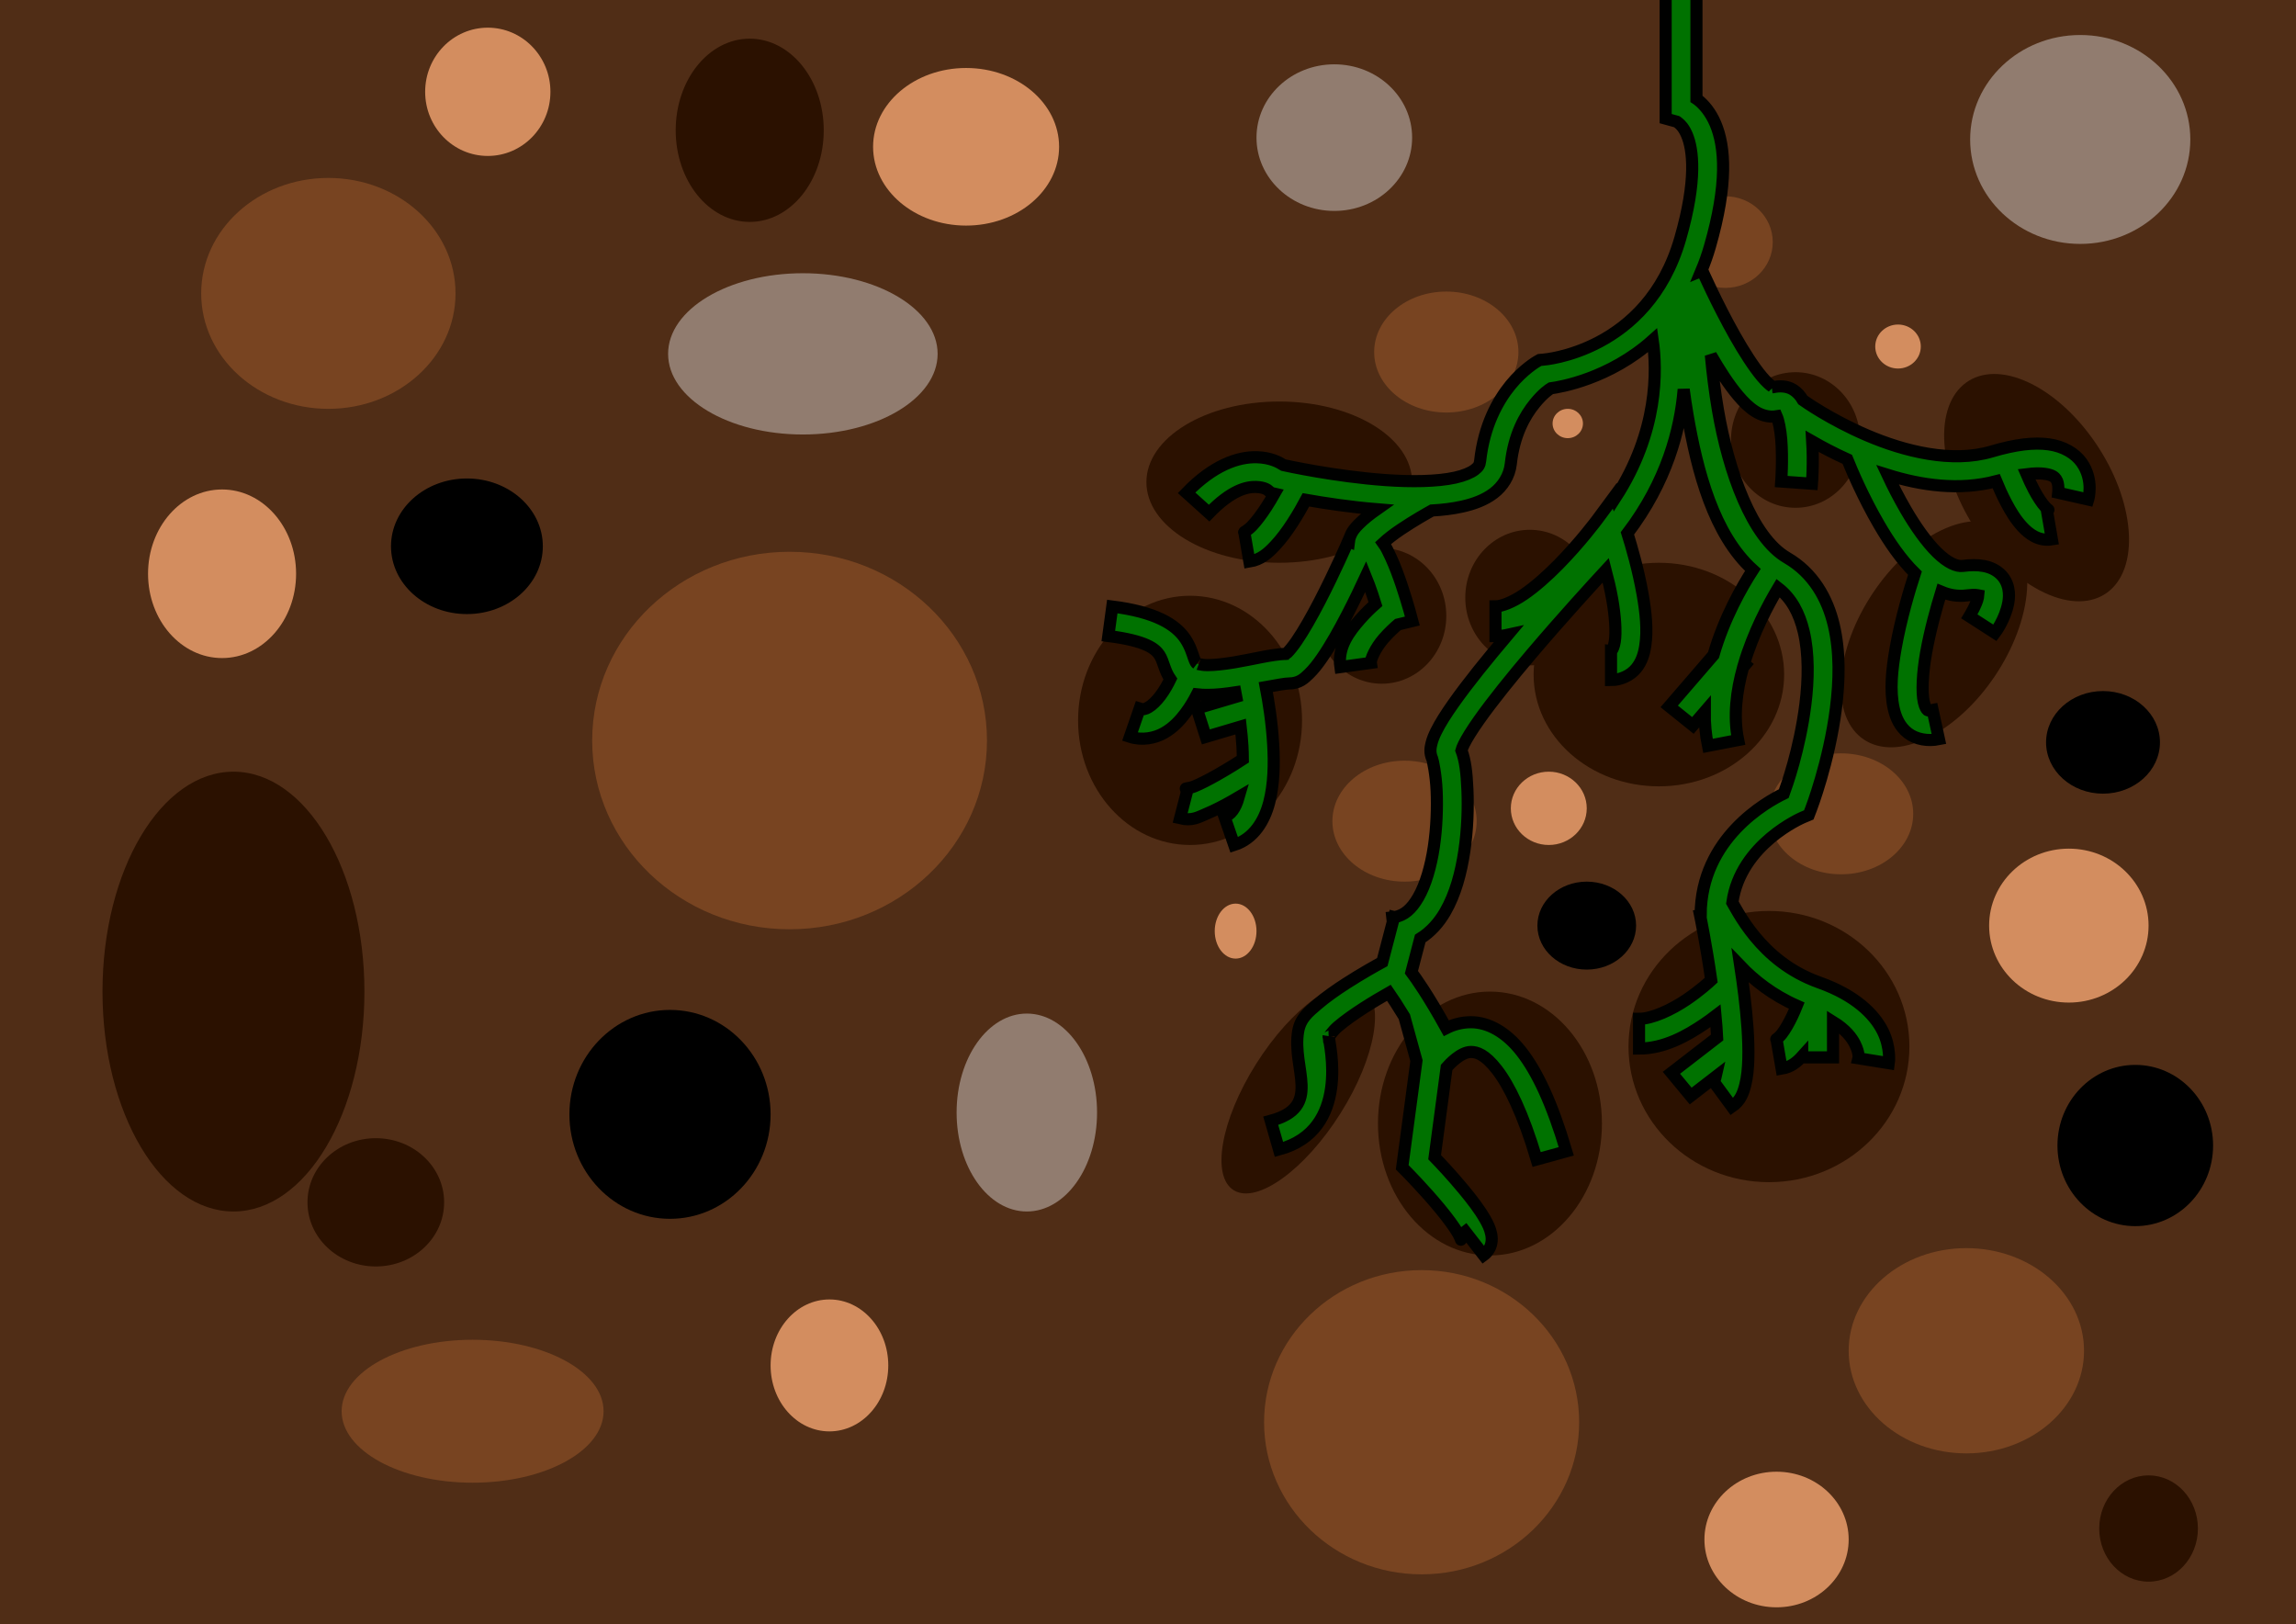
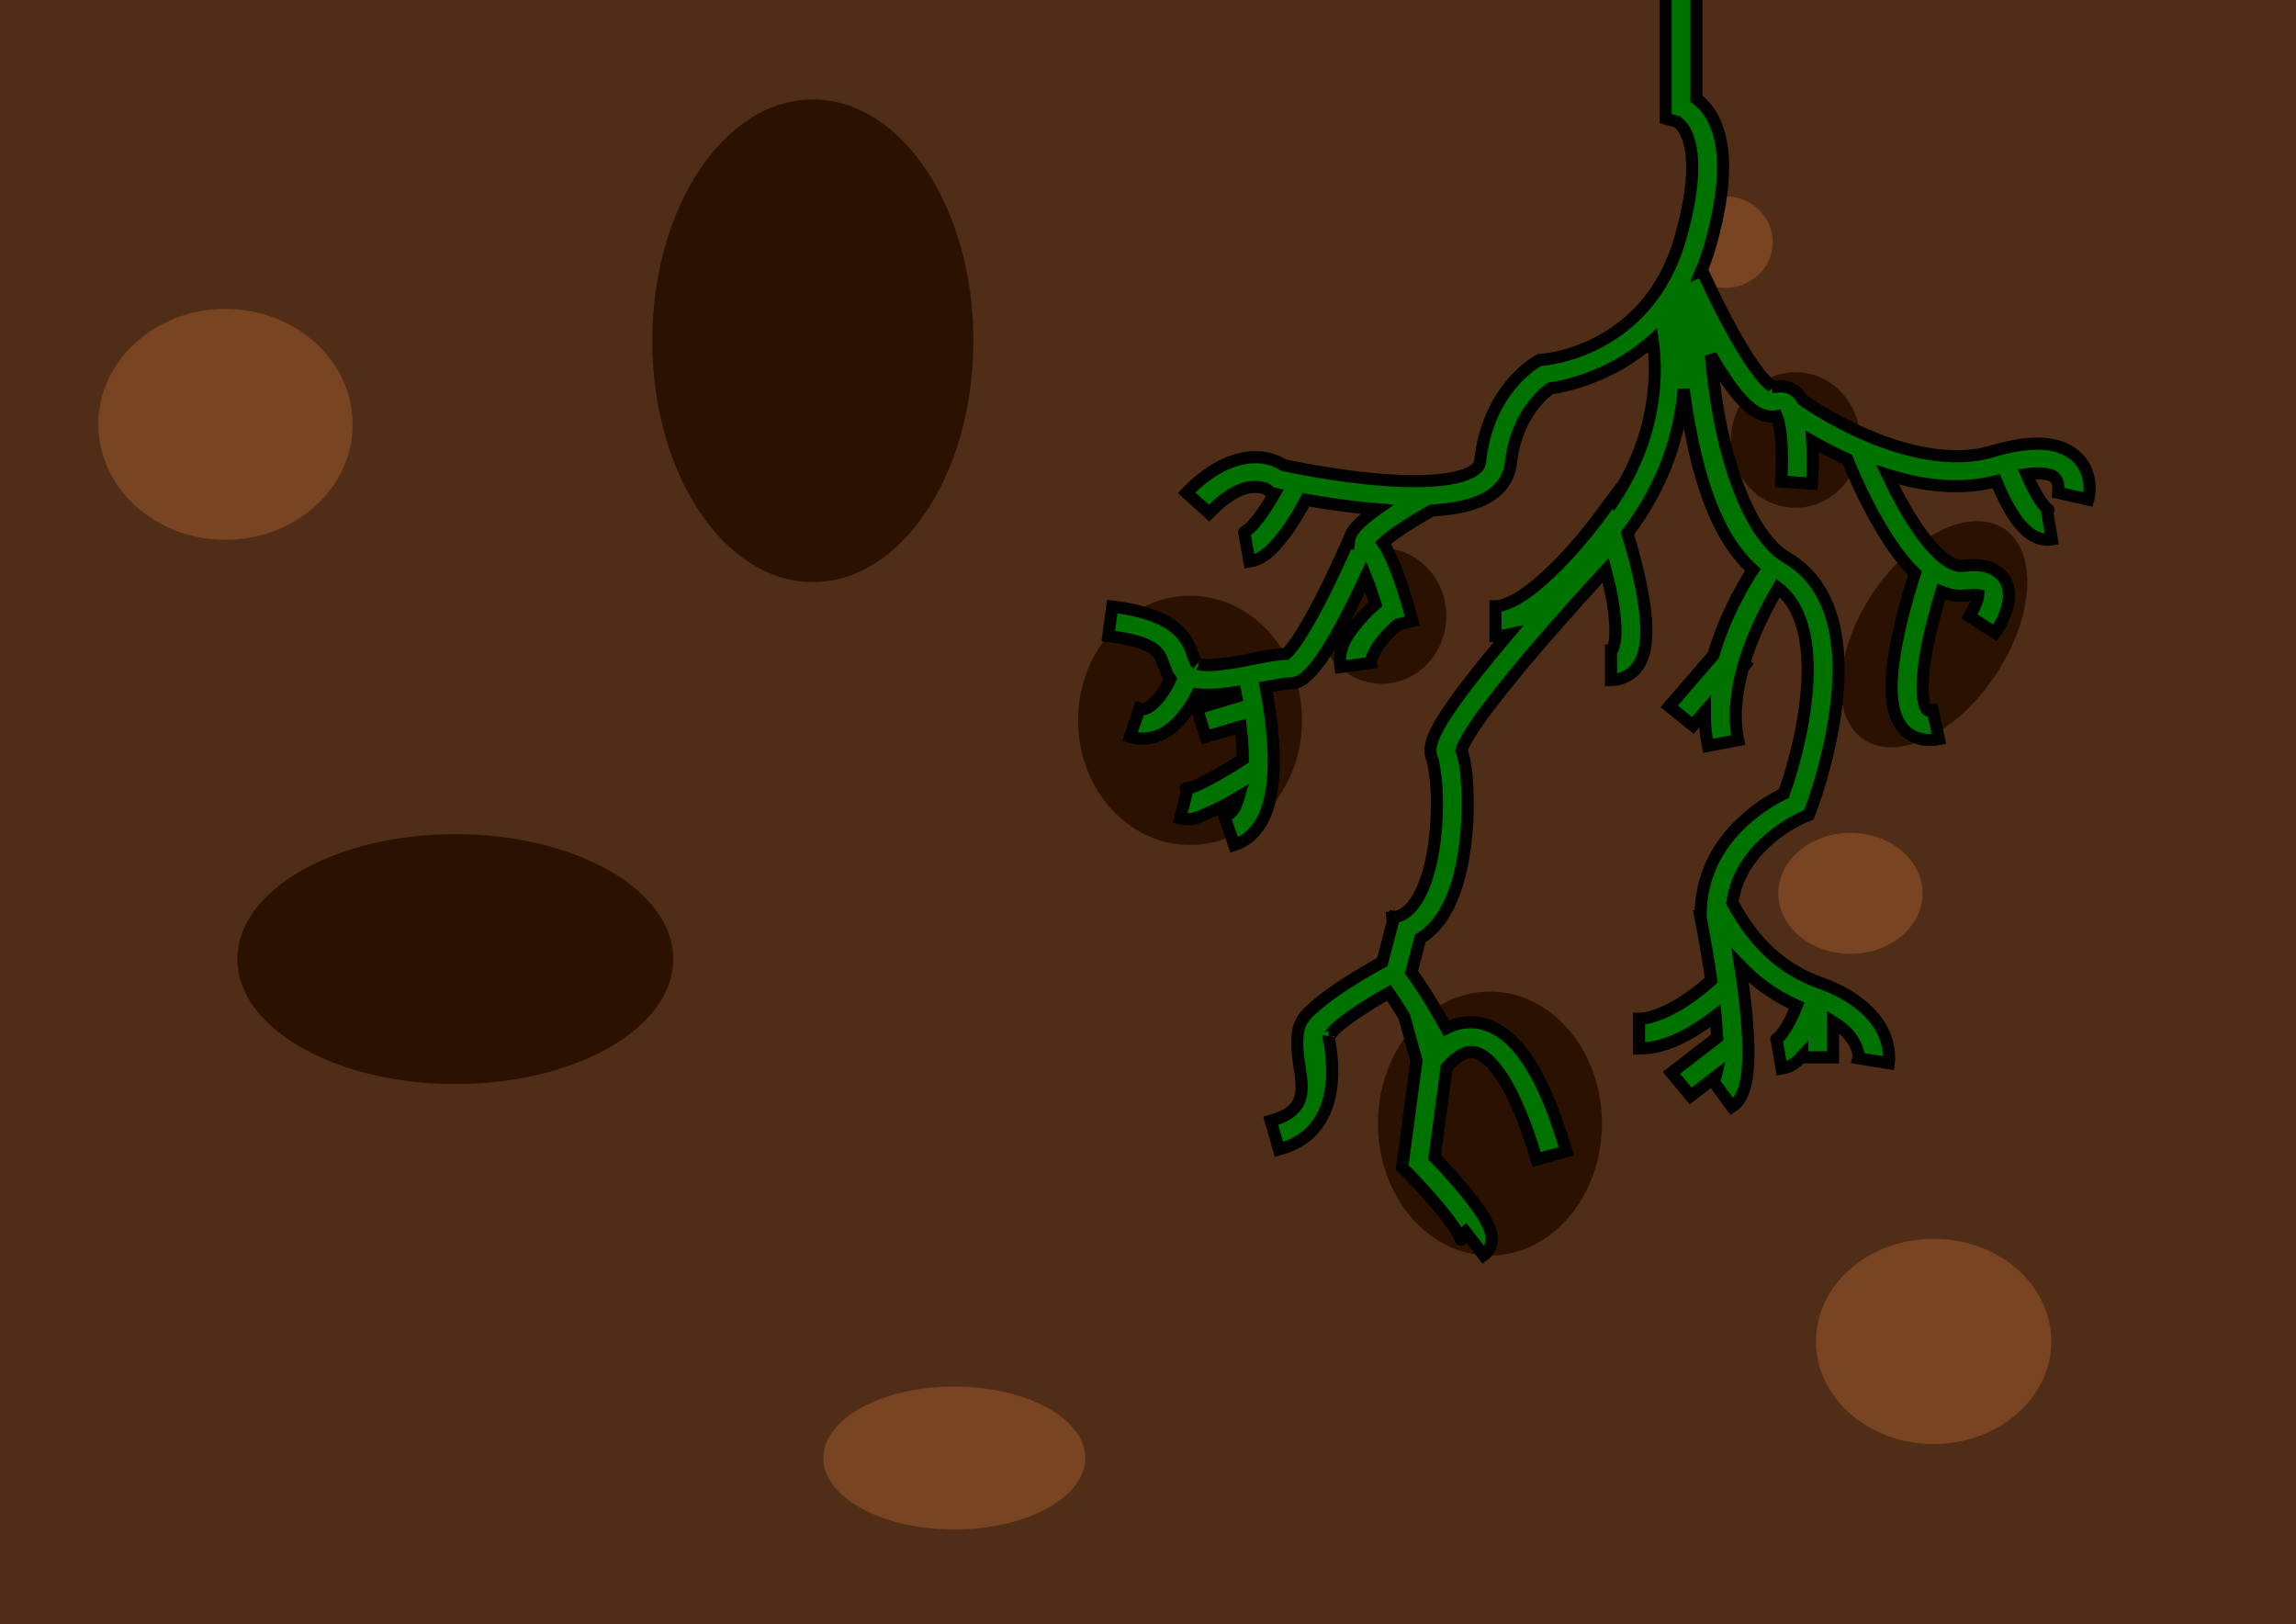
<svg xmlns="http://www.w3.org/2000/svg" width="297mm" height="210mm" viewBox="0 0 1052.362 744.094" id="svg5952" version="1.1">
  <defs id="defs5954">
    <marker style="overflow:visible" id="marker10180" refX="0" refY="0" orient="auto">
      <path transform="matrix(0.8,0,0,0.8,10,0)" style="fill:#007200;fill-opacity:1;fill-rule:evenodd;stroke:#007200;stroke-width:1pt;stroke-opacity:1" d="M 0,0 5,-5 -12.5,0 5,5 0,0 Z" id="path10182" />
    </marker>
    <marker style="overflow:visible" id="marker10002" refX="0" refY="0" orient="auto">
      <path transform="matrix(0.8,0,0,0.8,10,0)" style="fill:#007200;fill-opacity:1;fill-rule:evenodd;stroke:#007200;stroke-width:1pt;stroke-opacity:1" d="M 0,0 5,-5 -12.5,0 5,5 0,0 Z" id="path10004" />
    </marker>
    <marker style="overflow:visible" id="marker9830" refX="0" refY="0" orient="auto">
      <path transform="matrix(0.8,0,0,0.8,10,0)" style="fill:#007200;fill-opacity:1;fill-rule:evenodd;stroke:#007200;stroke-width:1pt;stroke-opacity:1" d="M 0,0 5,-5 -12.5,0 5,5 0,0 Z" id="path9832" />
    </marker>
    <marker style="overflow:visible" id="marker9664" refX="0" refY="0" orient="auto">
      <path transform="matrix(0.8,0,0,0.8,10,0)" style="fill:#007200;fill-opacity:1;fill-rule:evenodd;stroke:#007200;stroke-width:1pt;stroke-opacity:1" d="M 0,0 5,-5 -12.5,0 5,5 0,0 Z" id="path9666" />
    </marker>
    <marker style="overflow:visible" id="marker9504" refX="0" refY="0" orient="auto">
      <path transform="matrix(0.8,0,0,0.8,10,0)" style="fill:#007200;fill-opacity:1;fill-rule:evenodd;stroke:#007200;stroke-width:1pt;stroke-opacity:1" d="M 0,0 5,-5 -12.5,0 5,5 0,0 Z" id="path9506" />
    </marker>
    <marker style="overflow:visible" id="marker9350" refX="0" refY="0" orient="auto">
      <path transform="matrix(0.8,0,0,0.8,10,0)" style="fill:#007200;fill-opacity:1;fill-rule:evenodd;stroke:#007200;stroke-width:1pt;stroke-opacity:1" d="M 0,0 5,-5 -12.5,0 5,5 0,0 Z" id="path9352" />
    </marker>
    <marker style="overflow:visible" id="marker9202" refX="0" refY="0" orient="auto">
      <path transform="matrix(0.8,0,0,0.8,10,0)" style="fill:#007200;fill-opacity:1;fill-rule:evenodd;stroke:#007200;stroke-width:1pt;stroke-opacity:1" d="M 0,0 5,-5 -12.5,0 5,5 0,0 Z" id="path9204" />
    </marker>
    <marker style="overflow:visible" id="marker9060" refX="0" refY="0" orient="auto">
      <path transform="matrix(0.8,0,0,0.8,10,0)" style="fill:#007200;fill-opacity:1;fill-rule:evenodd;stroke:#007200;stroke-width:1pt;stroke-opacity:1" d="M 0,0 5,-5 -12.5,0 5,5 0,0 Z" id="path9062" />
    </marker>
    <marker style="overflow:visible" id="marker8924" refX="0" refY="0" orient="auto">
      <path transform="matrix(0.8,0,0,0.8,10,0)" style="fill:#007200;fill-opacity:1;fill-rule:evenodd;stroke:#007200;stroke-width:1pt;stroke-opacity:1" d="M 0,0 5,-5 -12.5,0 5,5 0,0 Z" id="path8926" />
    </marker>
    <marker style="overflow:visible" id="marker8794" refX="0" refY="0" orient="auto">
      <path transform="matrix(0.8,0,0,0.8,10,0)" style="fill:#007200;fill-opacity:1;fill-rule:evenodd;stroke:#007200;stroke-width:1pt;stroke-opacity:1" d="M 0,0 5,-5 -12.5,0 5,5 0,0 Z" id="path8796" />
    </marker>
    <marker style="overflow:visible" id="marker8670" refX="0" refY="0" orient="auto">
      <path transform="matrix(0.8,0,0,0.8,10,0)" style="fill:#007200;fill-opacity:1;fill-rule:evenodd;stroke:#007200;stroke-width:1pt;stroke-opacity:1" d="M 0,0 5,-5 -12.5,0 5,5 0,0 Z" id="path8672" />
    </marker>
    <marker style="overflow:visible" id="marker8552" refX="0" refY="0" orient="auto">
      <path transform="matrix(0.8,0,0,0.8,10,0)" style="fill:#007200;fill-opacity:1;fill-rule:evenodd;stroke:#007200;stroke-width:1pt;stroke-opacity:1" d="M 0,0 5,-5 -12.5,0 5,5 0,0 Z" id="path8554" />
    </marker>
    <marker style="overflow:visible" id="marker8440" refX="0" refY="0" orient="auto">
      <path transform="matrix(0.8,0,0,0.8,10,0)" style="fill:#007200;fill-opacity:1;fill-rule:evenodd;stroke:#007200;stroke-width:1pt;stroke-opacity:1" d="M 0,0 5,-5 -12.5,0 5,5 0,0 Z" id="path8442" />
    </marker>
    <marker style="overflow:visible" id="marker8334" refX="0" refY="0" orient="auto">
      <path transform="matrix(0.8,0,0,0.8,10,0)" style="fill:#007200;fill-opacity:1;fill-rule:evenodd;stroke:#007200;stroke-width:1pt;stroke-opacity:1" d="M 0,0 5,-5 -12.5,0 5,5 0,0 Z" id="path8336" />
    </marker>
    <marker style="overflow:visible" id="marker8234" refX="0" refY="0" orient="auto">
      <path transform="matrix(0.8,0,0,0.8,10,0)" style="fill:#007200;fill-opacity:1;fill-rule:evenodd;stroke:#007200;stroke-width:1pt;stroke-opacity:1" d="M 0,0 5,-5 -12.5,0 5,5 0,0 Z" id="path8236" />
    </marker>
    <marker style="overflow:visible" id="marker8140" refX="0" refY="0" orient="auto">
      <path transform="matrix(0.8,0,0,0.8,10,0)" style="fill:#007200;fill-opacity:1;fill-rule:evenodd;stroke:#007200;stroke-width:1pt;stroke-opacity:1" d="M 0,0 5,-5 -12.5,0 5,5 0,0 Z" id="path8142" />
    </marker>
    <marker style="overflow:visible" id="marker8052" refX="0" refY="0" orient="auto">
      <path transform="matrix(0.8,0,0,0.8,10,0)" style="fill:#007200;fill-opacity:1;fill-rule:evenodd;stroke:#007200;stroke-width:1pt;stroke-opacity:1" d="M 0,0 5,-5 -12.5,0 5,5 0,0 Z" id="path8054" />
    </marker>
    <marker style="overflow:visible" id="marker7970" refX="0" refY="0" orient="auto">
      <path transform="matrix(0.8,0,0,0.8,10,0)" style="fill:#007200;fill-opacity:1;fill-rule:evenodd;stroke:#007200;stroke-width:1pt;stroke-opacity:1" d="M 0,0 5,-5 -12.5,0 5,5 0,0 Z" id="path7972" />
    </marker>
    <marker style="overflow:visible" id="marker7894" refX="0" refY="0" orient="auto">
      <path transform="matrix(0.8,0,0,0.8,10,0)" style="fill:#007200;fill-opacity:1;fill-rule:evenodd;stroke:#007200;stroke-width:1pt;stroke-opacity:1" d="M 0,0 5,-5 -12.5,0 5,5 0,0 Z" id="path7896" />
    </marker>
    <marker style="overflow:visible" id="marker7824" refX="0" refY="0" orient="auto">
      <path transform="matrix(0.8,0,0,0.8,10,0)" style="fill:#007200;fill-opacity:1;fill-rule:evenodd;stroke:#007200;stroke-width:1pt;stroke-opacity:1" d="M 0,0 5,-5 -12.5,0 5,5 0,0 Z" id="path7826" />
    </marker>
    <marker style="overflow:visible" id="marker7760" refX="0" refY="0" orient="auto">
      <path transform="matrix(0.8,0,0,0.8,10,0)" style="fill:#007200;fill-opacity:1;fill-rule:evenodd;stroke:#007200;stroke-width:1pt;stroke-opacity:1" d="M 0,0 5,-5 -12.5,0 5,5 0,0 Z" id="path7762" />
    </marker>
    <marker style="overflow:visible" id="marker7702" refX="0" refY="0" orient="auto">
      <path transform="matrix(0.8,0,0,0.8,10,0)" style="fill:#007200;fill-opacity:1;fill-rule:evenodd;stroke:#007200;stroke-width:1pt;stroke-opacity:1" d="M 0,0 5,-5 -12.5,0 5,5 0,0 Z" id="path7704" />
    </marker>
    <marker style="overflow:visible" id="marker7650" refX="0" refY="0" orient="auto">
      <path transform="matrix(0.8,0,0,0.8,10,0)" style="fill:#007200;fill-opacity:1;fill-rule:evenodd;stroke:#007200;stroke-width:1pt;stroke-opacity:1" d="M 0,0 5,-5 -12.5,0 5,5 0,0 Z" id="path7652" />
    </marker>
    <marker style="overflow:visible" id="marker7604" refX="0" refY="0" orient="auto">
      <path transform="matrix(0.8,0,0,0.8,10,0)" style="fill:#007200;fill-opacity:1;fill-rule:evenodd;stroke:#007200;stroke-width:1pt;stroke-opacity:1" d="M 0,0 5,-5 -12.5,0 5,5 0,0 Z" id="path7606" />
    </marker>
    <marker style="overflow:visible" id="marker7564" refX="0" refY="0" orient="auto">
      <path transform="matrix(0.8,0,0,0.8,10,0)" style="fill:#007200;fill-opacity:1;fill-rule:evenodd;stroke:#007200;stroke-width:1pt;stroke-opacity:1" d="M 0,0 5,-5 -12.5,0 5,5 0,0 Z" id="path7566" />
    </marker>
    <marker style="overflow:visible" id="marker7530" refX="0" refY="0" orient="auto">
      <path transform="matrix(0.8,0,0,0.8,10,0)" style="fill:#007200;fill-opacity:1;fill-rule:evenodd;stroke:#007200;stroke-width:1pt;stroke-opacity:1" d="M 0,0 5,-5 -12.5,0 5,5 0,0 Z" id="path7532" />
    </marker>
    <marker style="overflow:visible" id="marker7502" refX="0" refY="0" orient="auto">
      <path transform="matrix(0.8,0,0,0.8,10,0)" style="fill:#007200;fill-opacity:1;fill-rule:evenodd;stroke:#007200;stroke-width:1pt;stroke-opacity:1" d="M 0,0 5,-5 -12.5,0 5,5 0,0 Z" id="path7504" />
    </marker>
    <marker style="overflow:visible" id="marker7480" refX="0" refY="0" orient="auto">
      <path transform="matrix(0.8,0,0,0.8,10,0)" style="fill:#007200;fill-opacity:1;fill-rule:evenodd;stroke:#007200;stroke-width:1pt;stroke-opacity:1" d="M 0,0 5,-5 -12.5,0 5,5 0,0 Z" id="path7482" />
    </marker>
  </defs>
  <g id="layer2" style="display:inline" transform="translate(0,-308.2677)">
    <rect style="fill:#502d16;fill-opacity:1;stroke:none;stroke-opacity:1" id="rect5979" width="1057.242" height="763.495" x="0" y="300.296" />
  </g>
-   <g id="layer5" transform="translate(0,-308.2677)">
+   <g id="layer5" transform="translate(0,-308.2677)" style="display:inline">
    <ellipse style="fill:#a12200;fill-opacity:0;fill-rule:nonzero;stroke:none;stroke-width:4;stroke-miterlimit:4;stroke-dasharray:none;stroke-opacity:1" id="path10600" cx="193.129" cy="597.241" rx="60.897" ry="46.189" />
    <path style="opacity:1;fill:#781631;fill-opacity:0;fill-rule:nonzero;stroke:#000100;stroke-width:4.207;stroke-miterlimit:4;stroke-dasharray:none;stroke-opacity:1" d="" id="path4734" />
    <path style="opacity:1;fill:#781631;fill-opacity:0;fill-rule:nonzero;stroke:#000100;stroke-width:4.207;stroke-miterlimit:4;stroke-dasharray:none;stroke-opacity:1" d="" id="path4736" />
    <path style="opacity:1;fill:#781631;fill-opacity:0;fill-rule:nonzero;stroke:#000100;stroke-width:4.207;stroke-miterlimit:4;stroke-dasharray:none;stroke-opacity:1" d="" id="path4738" />
    <path style="opacity:1;fill:#784421;fill-opacity:0;fill-rule:nonzero;stroke:#000100;stroke-width:4.207;stroke-miterlimit:4;stroke-dasharray:none;stroke-opacity:1" d="" id="path4790" />
    <path style="opacity:1;fill:#784421;fill-opacity:0;fill-rule:nonzero;stroke:#000100;stroke-width:4.207;stroke-miterlimit:4;stroke-dasharray:none;stroke-opacity:1" d="" id="path4792" />
-     <g id="g4850" style="fill:#784421;fill-opacity:1;stroke:none" transform="matrix(1.412346,0,0,1.363384,-1016.103,-672.0941)">
+     <g id="g4850" style="fill:#784421;fill-opacity:1;stroke:none" transform="matrix(1.412346,0,0,1.363384,-1063.261,-612.0747)">
      <ellipse ry="38.806" rx="41.269" cy="817.681" cx="826.005" id="path4848" style="opacity:1;fill:#784421;fill-opacity:1;fill-rule:nonzero;stroke:none;stroke-width:3.415;stroke-miterlimit:4;stroke-dasharray:none;stroke-opacity:1" />
    </g>
-     <ellipse style="opacity:1;fill:#784421;fill-opacity:1;fill-rule:nonzero;stroke:none;stroke-width:3.415;stroke-miterlimit:4;stroke-dasharray:none;stroke-opacity:1" id="path4853" cx="361.9" cy="647.628" rx="90.475" ry="86.499" />
-     <ellipse style="opacity:1;fill:#784421;fill-opacity:1;fill-rule:nonzero;stroke:none;stroke-width:3.415;stroke-miterlimit:4;stroke-dasharray:none;stroke-opacity:1" id="path4855" cx="901.27" cy="927.279" rx="53.937" ry="47.028" />
-     <ellipse style="opacity:1;fill:#2b1100;fill-opacity:1;fill-rule:nonzero;stroke:none;stroke-width:3.415;stroke-miterlimit:4;stroke-dasharray:none;stroke-opacity:1" id="path4857" cx="586.347" cy="529.217" rx="60.897" ry="36.951" />
+     <ellipse style="opacity:1;fill:#784421;fill-opacity:1;fill-rule:nonzero;stroke:none;stroke-width:3.415;stroke-miterlimit:4;stroke-dasharray:none;stroke-opacity:1" id="path4855" cx="886.265" cy="922.992" rx="53.937" ry="47.028" />
    <ellipse style="opacity:1;fill:#2b1100;fill-opacity:1;fill-rule:nonzero;stroke:none;stroke-width:3.415;stroke-miterlimit:4;stroke-dasharray:none;stroke-opacity:1" id="path4859" cx="545.46" cy="638.391" rx="51.327" ry="57.106" />
    <ellipse style="opacity:1;fill:#2b1100;fill-opacity:1;fill-rule:nonzero;stroke:none;stroke-width:3.415;stroke-miterlimit:4;stroke-dasharray:none;stroke-opacity:1" id="path4861" cx="682.912" cy="823.145" rx="51.327" ry="60.465" />
-     <ellipse style="opacity:1;fill:#2b1100;fill-opacity:1;fill-rule:nonzero;stroke:none;stroke-width:3.415;stroke-miterlimit:4;stroke-dasharray:none;stroke-opacity:1" id="path4863" cx="934.33" cy="394.676" rx="22.409" ry="55.123" transform="matrix(0.8621758,0.5066092,-0.5333739,0.8458796,0,0)" />
-     <ellipse style="opacity:1;fill:#2b1100;fill-opacity:1;fill-rule:nonzero;stroke:none;stroke-width:3.415;stroke-miterlimit:4;stroke-dasharray:none;stroke-opacity:1" id="path4865" cx="1023.41" cy="96.843" rx="46.646" ry="48.285" transform="matrix(0.9050968,0.4252056,0.07406226,0.9972536,0,0)" />
-     <ellipse style="opacity:1;fill:#2b1100;fill-opacity:1;fill-rule:nonzero;stroke:none;stroke-width:3.415;stroke-miterlimit:4;stroke-dasharray:none;stroke-opacity:1" id="path4867" cx="760.338" cy="617.396" rx="57.417" ry="51.227" />
    <ellipse style="opacity:1;fill:#2b1100;fill-opacity:1;fill-rule:nonzero;stroke:none;stroke-width:3.415;stroke-miterlimit:4;stroke-dasharray:none;stroke-opacity:1" id="path4869" cx="633.325" cy="590.522" rx="29.578" ry="31.072" />
-     <ellipse style="opacity:1;fill:#2b1100;fill-opacity:1;fill-rule:nonzero;stroke:none;stroke-width:3.415;stroke-miterlimit:4;stroke-dasharray:none;stroke-opacity:1" id="path4871" cx="810.795" cy="787.874" rx="64.376" ry="62.145" />
    <ellipse transform="matrix(0.02359561,0.9997216,-0.8619365,0.5070163,0,0)" ry="49.546" rx="45.326" cy="-998.217" cx="1105.34" id="ellipse4875" style="opacity:1;fill:#2b1100;fill-opacity:1;fill-rule:nonzero;stroke:none;stroke-width:3.415;stroke-miterlimit:4;stroke-dasharray:none;stroke-opacity:1" />
    <ellipse ry="31.072" rx="29.578" cy="509.902" cx="822.974" id="ellipse4877" style="opacity:1;fill:#2b1100;fill-opacity:1;fill-rule:nonzero;stroke:none;stroke-width:3.415;stroke-miterlimit:4;stroke-dasharray:none;stroke-opacity:1" />
-     <ellipse style="opacity:1;fill:#2b1100;fill-opacity:1;fill-rule:nonzero;stroke:none;stroke-width:3.415;stroke-miterlimit:4;stroke-dasharray:none;stroke-opacity:1" id="ellipse4879" cx="701.181" cy="582.124" rx="29.578" ry="31.072" />
-     <ellipse style="opacity:1;fill:#2b1100;fill-opacity:1;fill-rule:nonzero;stroke:none;stroke-width:3.415;stroke-miterlimit:4;stroke-dasharray:none;stroke-opacity:1" id="path4881" cx="172.25" cy="859.256" rx="31.318" ry="29.393" />
-     <ellipse style="opacity:1;fill:#2b1100;fill-opacity:1;fill-rule:nonzero;stroke:none;stroke-width:3.415;stroke-miterlimit:4;stroke-dasharray:none;stroke-opacity:1" id="path4883" cx="107.004" cy="762.68" rx="60.027" ry="100.775" />
-     <ellipse style="opacity:1;fill:#2b1100;fill-opacity:1;fill-rule:nonzero;stroke:none;stroke-width:3.415;stroke-miterlimit:4;stroke-dasharray:none;stroke-opacity:1" id="path4885" cx="984.785" cy="1008.739" rx="22.619" ry="24.354" />
-     <ellipse style="opacity:1;fill:#d38d5f;fill-opacity:1;fill-rule:nonzero;stroke:none;stroke-width:3.415;stroke-miterlimit:4;stroke-dasharray:none;stroke-opacity:1" id="path4887" cx="380.169" cy="933.997" rx="26.968" ry="30.233" />
-     <ellipse style="opacity:1;fill:#d38d5f;fill-opacity:1;fill-rule:nonzero;stroke:none;stroke-width:3.415;stroke-miterlimit:4;stroke-dasharray:none;stroke-opacity:1" id="path4889" cx="566.338" cy="734.967" rx="9.569" ry="12.597" />
-     <ellipse style="opacity:1;fill:#d38d5f;fill-opacity:1;fill-rule:nonzero;stroke:none;stroke-width:3.415;stroke-miterlimit:4;stroke-dasharray:none;stroke-opacity:1" id="path4891" cx="709.88" cy="678.701" rx="17.399" ry="16.796" />
-     <ellipse style="opacity:1;fill:#d38d5f;fill-opacity:1;fill-rule:nonzero;stroke:none;stroke-width:3.415;stroke-miterlimit:4;stroke-dasharray:none;stroke-opacity:1" id="path4893" cx="101.784" cy="571.207" rx="33.928" ry="38.63" />
-     <ellipse style="opacity:1;fill:#d38d5f;fill-opacity:1;fill-rule:nonzero;stroke:none;stroke-width:3.415;stroke-miterlimit:4;stroke-dasharray:none;stroke-opacity:1" id="path4895" cx="948.247" cy="732.447" rx="36.538" ry="35.271" />
-     <ellipse style="opacity:1;fill:#d38d5f;fill-opacity:1;fill-rule:nonzero;stroke:none;stroke-width:3.415;stroke-miterlimit:4;stroke-dasharray:none;stroke-opacity:1" id="path4897" cx="814.275" cy="1013.778" rx="33.058" ry="31.072" />
-     <ellipse style="opacity:1;fill:#d38d5f;fill-opacity:1;fill-rule:nonzero;stroke:none;stroke-width:3.415;stroke-miterlimit:4;stroke-dasharray:none;stroke-opacity:1" id="path4899" cx="442.805" cy="375.535" rx="42.628" ry="36.111" />
-     <ellipse style="opacity:1;fill:#d38d5f;fill-opacity:1;fill-rule:nonzero;stroke:none;stroke-width:3.415;stroke-miterlimit:4;stroke-dasharray:none;stroke-opacity:1" id="path4901" cx="869.951" cy="467.073" rx="10.439" ry="10.078" />
-     <ellipse style="opacity:1;fill:#d38d5f;fill-opacity:1;fill-rule:nonzero;stroke:none;stroke-width:3.415;stroke-miterlimit:4;stroke-dasharray:none;stroke-opacity:1" id="path4903" cx="718.58" cy="502.344" rx="6.96" ry="6.718" />
-     <g transform="matrix(1.454506,0,0,0.8439997,-984.811,264.87)" style="fill:#784421;fill-opacity:1;stroke:none" id="g4905">
+     <ellipse style="opacity:1;fill:#2b1100;fill-opacity:1;fill-rule:nonzero;stroke:none;stroke-width:3.415;stroke-miterlimit:4;stroke-dasharray:none;stroke-opacity:1" id="path4881" cx="208.691" cy="747.792" rx="99.912" ry="57.259" />
+     <g transform="matrix(1.454506,0,0,0.8439997,-764.0256,286.3055)" style="fill:#784421;fill-opacity:1;stroke:none" id="g4905">
      <ellipse style="opacity:1;fill:#784421;fill-opacity:1;fill-rule:nonzero;stroke:none;stroke-width:3.415;stroke-miterlimit:4;stroke-dasharray:none;stroke-opacity:1" id="ellipse4907" cx="826.005" cy="817.681" rx="41.269" ry="38.806" />
    </g>
-     <ellipse cy="960.031" cx="651.594" id="ellipse4909" style="opacity:1;fill:#784421;fill-opacity:1;fill-rule:nonzero;stroke:none;stroke-width:3.415;stroke-miterlimit:4;stroke-dasharray:none;stroke-opacity:1" rx="72.206" ry="69.703" />
-     <ellipse ry="27.713" rx="33.058" cy="681.22" cx="843.853" id="ellipse4911" style="opacity:1;fill:#784421;fill-opacity:1;fill-rule:nonzero;stroke:none;stroke-width:3.415;stroke-miterlimit:4;stroke-dasharray:none;stroke-opacity:1" />
-     <ellipse style="opacity:1;fill:#784421;fill-opacity:1;fill-rule:nonzero;stroke:none;stroke-width:3.415;stroke-miterlimit:4;stroke-dasharray:none;stroke-opacity:1" id="ellipse4913" cx="643.764" cy="684.579" rx="33.058" ry="27.713" />
-     <ellipse ry="27.713" rx="33.058" cy="469.592" cx="662.903" id="ellipse4915" style="opacity:1;fill:#784421;fill-opacity:1;fill-rule:nonzero;stroke:none;stroke-width:3.415;stroke-miterlimit:4;stroke-dasharray:none;stroke-opacity:1" />
+     <ellipse ry="27.713" rx="33.058" cy="717.66" cx="848.14" id="ellipse4911" style="opacity:1;fill:#784421;fill-opacity:1;fill-rule:nonzero;stroke:none;stroke-width:3.415;stroke-miterlimit:4;stroke-dasharray:none;stroke-opacity:1" />
    <ellipse style="opacity:1;fill:#784421;fill-opacity:1;fill-rule:nonzero;stroke:none;stroke-width:3.415;stroke-miterlimit:4;stroke-dasharray:none;stroke-opacity:1" id="ellipse4917" cx="790.786" cy="419.205" rx="21.749" ry="20.995" />
-     <ellipse style="opacity:1;fill:#000000;fill-opacity:1;fill-rule:nonzero;stroke:none;stroke-width:3.415;stroke-miterlimit:4;stroke-dasharray:none;stroke-opacity:1" id="path4919" cx="727.279" cy="732.447" rx="22.619" ry="20.155" />
-     <ellipse ry="23.514" rx="26.099" cy="648.468" cx="963.906" id="ellipse4921" style="opacity:1;fill:#000000;fill-opacity:1;fill-rule:nonzero;stroke:none;stroke-width:3.415;stroke-miterlimit:4;stroke-dasharray:none;stroke-opacity:1" />
-     <ellipse style="opacity:1;fill:#000000;fill-opacity:1;fill-rule:nonzero;stroke:none;stroke-width:3.415;stroke-miterlimit:4;stroke-dasharray:none;stroke-opacity:1" id="ellipse4923" cx="978.695" cy="833.222" rx="35.668" ry="36.951" />
-     <ellipse ry="47.868" rx="46.107" cy="818.946" cx="307.093" id="ellipse4925" style="opacity:1;fill:#000000;fill-opacity:1;fill-rule:nonzero;stroke:none;stroke-width:3.415;stroke-miterlimit:4;stroke-dasharray:none;stroke-opacity:1" />
-     <ellipse style="opacity:1;fill:#000000;fill-opacity:1;fill-rule:nonzero;stroke:none;stroke-width:3.415;stroke-miterlimit:4;stroke-dasharray:none;stroke-opacity:1" id="ellipse4927" cx="214.008" cy="558.61" rx="34.798" ry="31.072" />
-     <ellipse style="opacity:1;fill:#917c6f;fill-opacity:1;fill-rule:nonzero;stroke:none;stroke-width:3.415;stroke-miterlimit:4;stroke-dasharray:none;stroke-opacity:1" id="path4929" cx="470.644" cy="818.106" rx="32.188" ry="45.349" />
-     <ellipse ry="36.951" rx="61.767" cy="470.432" cx="367.989" id="ellipse4931" style="opacity:1;fill:#917c6f;fill-opacity:1;fill-rule:nonzero;stroke:none;stroke-width:3.415;stroke-miterlimit:4;stroke-dasharray:none;stroke-opacity:1" />
-     <ellipse style="opacity:1;fill:#917c6f;fill-opacity:1;fill-rule:nonzero;stroke:none;stroke-width:3.415;stroke-miterlimit:4;stroke-dasharray:none;stroke-opacity:1" id="ellipse4933" cx="611.576" cy="371.336" rx="35.668" ry="33.592" />
-     <ellipse ry="47.868" rx="50.457" cy="372.176" cx="953.467" id="ellipse4935" style="opacity:1;fill:#917c6f;fill-opacity:1;fill-rule:nonzero;stroke:none;stroke-width:3.415;stroke-miterlimit:4;stroke-dasharray:none;stroke-opacity:1" />
-     <ellipse cy="350.342" cx="223.577" id="circle4937" style="opacity:1;fill:#d38d5f;fill-opacity:1;fill-rule:nonzero;stroke:none;stroke-width:3.415;stroke-miterlimit:4;stroke-dasharray:none;stroke-opacity:1" rx="28.708" ry="29.393" />
-     <ellipse ry="41.99" rx="33.928" cy="367.977" cx="343.631" id="ellipse4939" style="opacity:1;fill:#2b1100;fill-opacity:1;fill-rule:nonzero;stroke:none;stroke-width:3.415;stroke-miterlimit:4;stroke-dasharray:none;stroke-opacity:1" />
+     <ellipse ry="110.583" rx="73.584" cy="464.437" cx="372.569" id="ellipse4939" style="opacity:1;fill:#2b1100;fill-opacity:1;fill-rule:nonzero;stroke:none;stroke-width:3.415;stroke-miterlimit:4;stroke-dasharray:none;stroke-opacity:1" />
  </g>
  <g id="layer4" style="display:inline" transform="translate(0,-308.2677)">
    <path style="color:#000000;font-style:normal;font-variant:normal;font-weight:normal;font-stretch:normal;font-size:medium;line-height:normal;font-family:sans-serif;text-indent:0;text-align:start;text-decoration:none;text-decoration-line:none;text-decoration-style:solid;text-decoration-color:#000000;letter-spacing:normal;word-spacing:normal;text-transform:none;direction:ltr;block-progression:tb;writing-mode:lr-tb;baseline-shift:baseline;text-anchor:start;white-space:normal;clip-rule:nonzero;display:inline;overflow:visible;visibility:visible;opacity:1;isolation:auto;mix-blend-mode:normal;color-interpolation:sRGB;color-interpolation-filters:linearRGB;solid-color:#000000;solid-opacity:1;fill:#007200;fill-opacity:1;fill-rule:evenodd;stroke:#000100;stroke-width:5.551;stroke-linecap:butt;stroke-linejoin:miter;stroke-miterlimit:4;stroke-dasharray:none;stroke-dashoffset:0;stroke-opacity:1;color-rendering:auto;image-rendering:auto;shape-rendering:auto;text-rendering:auto;enable-background:accumulate" d="m 763.444,303.256 0,59.368 5.123,1.411 c 0,0 -0.229,-0.186 0.75,0.581 0.979,0.766 2.505,2.269 3.881,5.517 2.753,6.496 4.703,20.461 -3.076,47.495 -15.004,52.143 -62.849,55.459 -62.849,55.459 l -1.561,0.138 -1.357,0.762 c 0,0 -6.096,3.515 -12.019,10.771 -5.923,7.256 -12.164,18.643 -13.914,34.686 -0.204,1.872 -0.787,2.812 -2.532,4.133 -1.746,1.32 -4.834,2.655 -8.932,3.566 -8.197,1.821 -20.08,1.974 -31.952,1.129 -23.124,-1.647 -45.502,-6.593 -46.69,-6.857 -2.218,-1.404 -6.019,-3.43 -12.19,-3.616 -8.688,-0.262 -20.089,3.705 -32.266,16.299 l 10.328,9.301 c 10.292,-10.645 17.345,-12.1 21.497,-11.975 4.152,0.125 5.561,1.574 5.561,1.574 l 1.341,1.15 1.542,0.349 c -1.098,1.932 -2.329,4.028 -3.768,6.239 -2.069,3.177 -4.41,6.34 -6.493,8.529 -2.084,2.189 -4.076,2.987 -3.534,2.9 l 2.32,13.447 c 5.357,-0.862 8.581,-3.935 11.613,-7.12 3.032,-3.185 5.707,-6.899 8.052,-10.5 2.686,-4.125 4.832,-7.979 6.259,-10.662 8.697,1.536 20.388,3.312 32.561,4.311 -3.135,2.201 -6.071,4.481 -8.452,6.915 -1.538,1.573 -2.972,3.104 -3.92,5.768 -0.216,0.607 -0.391,1.315 -0.483,2.085 l -0.348,-0.141 c 0,0 -5.955,13.787 -13.037,27.459 -3.541,6.836 -7.385,13.648 -10.695,18.44 -1.655,2.396 -3.209,4.291 -4.234,5.28 -0.243,0.235 -0.449,0.369 -0.604,0.455 0.462,-0.018 0.936,-0.056 1.385,-0.056 -1.775,0 -1.884,0.332 -1.385,0.056 -6.909,0.279 -15.179,2.519 -23.673,3.914 -4.531,0.744 -8.905,1.257 -12.181,1.257 -3.277,0 -5.171,-0.853 -4.891,-0.636 -0.459,-0.355 -0.747,-0.769 -1.445,-2.727 -0.698,-1.958 -1.564,-5.165 -3.84,-8.598 -4.552,-6.866 -14.088,-12.452 -33.521,-14.899 l -1.829,13.519 c 17.481,2.201 21.588,5.912 23.455,8.729 0.934,1.408 1.471,3.138 2.378,5.683 0.544,1.525 1.318,3.447 2.607,5.334 -0.985,2.041 -2.513,4.923 -4.557,7.648 -1.758,2.343 -3.812,4.327 -5.465,5.267 -1.652,0.941 -2.434,1.106 -4.036,0.591 l -4.466,12.934 c 5.621,1.809 11.458,0.619 15.674,-1.781 4.216,-2.4 7.277,-5.741 9.732,-9.014 2.3,-3.066 4.072,-6.177 5.329,-8.646 1.616,0.187 3.246,0.232 4.874,0.232 4.121,0 8.439,-0.506 12.744,-1.172 0.129,0.671 0.252,1.291 0.386,2.029 l -18.09,5.371 4.154,13.032 15.952,-4.74 c 0.331,2.887 0.624,5.848 0.8,8.87 0.118,2.037 0.188,4.081 0.201,6.095 -1.337,0.876 -6.121,3.988 -12.157,7.387 -3.471,1.954 -7.116,3.839 -9.975,5.03 -2.859,1.192 -5.636,0.826 -3.211,1.411 l -3.426,13.226 c 5.635,1.36 8.475,-0.554 12.237,-2.122 3.762,-1.568 7.74,-3.655 11.492,-5.768 1.111,-0.626 2.125,-1.236 3.178,-1.853 -1.565,5.476 -3.72,8.142 -6.562,9.056 l 4.466,12.936 c 9.056,-2.914 13.843,-11.105 16.024,-19.444 2.181,-8.339 2.359,-17.713 1.834,-26.719 -0.587,-10.093 -2.137,-19.652 -3.396,-26.211 5.034,-0.912 9.175,-1.643 10.587,-1.643 4.735,0 7.073,-2.333 9.208,-4.394 2.135,-2.061 4.041,-4.525 5.997,-7.357 3.912,-5.665 7.893,-12.798 11.575,-19.905 3.243,-6.262 6.13,-12.308 8.466,-17.33 1.027,2.519 2.05,5.307 2.979,8.063 0.527,1.561 0.993,3.054 1.454,4.527 -1.847,1.627 -4.457,4.066 -7.122,7.128 -4.682,5.379 -10.334,12.485 -8.962,21.756 l 13.983,-1.928 c -0.233,-1.574 2.094,-6.809 5.793,-11.059 2.59,-2.976 5.224,-5.33 6.615,-6.516 l 6.62,-1.598 c 0,0 -2.05,-7.929 -4.951,-16.531 -1.451,-4.301 -3.106,-8.78 -4.935,-12.713 -1.104,-2.373 -2.081,-4.503 -3.517,-6.481 1.847,-1.716 4.657,-3.959 8.024,-6.215 6.275,-4.204 12.148,-7.495 14.347,-8.713 4.829,-0.275 9.482,-0.827 13.801,-1.787 5.381,-1.195 10.341,-2.994 14.477,-6.122 4.135,-3.128 7.266,-7.949 7.864,-13.437 1.46,-13.393 6.453,-22.15 10.962,-27.675 3.9,-4.779 6.63,-6.515 7.415,-6.987 4.111,-0.555 26.842,-4.269 46.676,-22.059 1.988,13.679 2.613,41.88 -17.083,72.214 l -0.301,-0.881 -8.085,10.936 c 0,0 -7.649,10.323 -17.726,20.563 -5.039,5.12 -10.674,10.174 -15.958,13.759 -5.284,3.585 -10.194,5.416 -12.921,5.416 l 0,13.634 c 1.952,0 3.849,-0.227 5.699,-0.634 -0.042,0.05 -0.085,0.097 -0.127,0.146 -9.198,10.831 -18.259,22.006 -24.879,31.403 -3.31,4.698 -6.011,8.918 -7.887,12.712 -0.938,1.897 -1.683,3.677 -2.152,5.608 -0.469,1.931 -0.887,4.196 0.383,7.057 0.204,0.461 1.661,7.008 1.994,14.574 0.333,7.566 0.039,16.852 -1.288,25.729 -1.327,8.877 -3.763,17.349 -7.147,23.178 -3.146,5.418 -6.459,8.226 -10.874,9 l -0.199,-0.048 -0.022,0.085 c -0.263,0.042 -0.515,0.103 -0.786,0.13 l 0.221,2.029 -4.814,18.411 c -3.12,1.7 -9.651,5.347 -16.441,9.717 -4.675,3.008 -9.441,6.322 -13.401,9.738 -3.96,3.416 -7.677,6.283 -8.706,12.241 -3.006,17.413 11.345,34.617 -12.579,41.032 l 3.779,13.136 c 32.962,-8.839 23.121,-48.466 22.766,-51.641 -0.052,10e-4 -0.074,-0.061 -0.036,-0.285 -0.006,0.031 0.026,0.199 0.036,0.285 0.251,-0.008 1.568,-2.375 4.149,-4.601 3.112,-2.684 7.472,-5.76 11.826,-8.561 4.24,-2.729 8.426,-5.183 11.638,-7.006 1.697,2.443 4.088,6.076 7.07,10.976 l 5.564,20.139 -6.535,48.869 2.323,2.354 c 0,0 7.879,7.999 14.846,16.406 3.484,4.204 6.731,8.56 8.452,11.586 0.86,1.513 1.28,2.749 1.296,2.833 0.008,0.042 -0.102,-0.268 0.086,-1.054 0.187,-0.787 0.921,-2.052 1.876,-2.743 l 8.474,10.907 c 1.757,-1.272 2.993,-3.336 3.415,-5.11 0.422,-1.774 0.28,-3.258 0.025,-4.551 -0.51,-2.585 -1.546,-4.653 -2.792,-6.844 -2.492,-4.382 -6.065,-9.032 -9.804,-13.543 -5.756,-6.945 -10.803,-12.242 -13.337,-14.867 l 5.5,-41.149 c 1.34,-1.529 6.492,-7.081 11.15,-7.081 2.681,0 6.423,1.066 11.903,8.119 5.48,7.054 11.939,19.941 18.22,41.162 l 13.58,-3.747 c -6.559,-22.159 -13.342,-36.382 -20.501,-45.596 -7.159,-9.214 -15.451,-13.573 -23.202,-13.573 -4.371,0 -8.135,1.125 -11.307,2.724 -8.418,-15.232 -13.957,-22.913 -15.983,-25.63 l 4.038,-15.439 c 4.781,-2.979 8.608,-7.327 11.406,-12.145 4.741,-8.164 7.321,-17.99 8.802,-27.899 1.481,-9.909 1.789,-19.893 1.421,-28.256 -0.337,-7.653 -0.97,-13.221 -2.739,-17.937 0.107,-0.441 0.486,-1.506 1.15,-2.849 1.328,-2.687 3.734,-6.538 6.819,-10.918 6.17,-8.759 15.062,-19.76 24.12,-30.426 14.099,-16.601 28.303,-32.109 34.04,-38.313 1.09,4.138 2.169,8.605 2.987,13.256 1.319,7.493 1.867,14.933 1.167,19.404 -0.35,2.236 -1.037,3.578 -1.294,3.89 -0.063,0.076 -0.071,0.121 -0.063,0.146 0.074,0.025 0.015,0.046 0,0 -0.047,-0.016 -0.141,-0.032 -0.367,-0.032 l 0,13.634 c 4.441,0 8.932,-2.159 11.495,-5.278 2.563,-3.119 3.622,-6.678 4.193,-10.324 1.142,-7.292 0.234,-15.535 -1.208,-23.726 -1.994,-11.326 -5.149,-22.107 -6.962,-27.901 18.033,-23.719 24.245,-47.472 25.786,-66.002 0.506,3.787 1.083,7.674 1.76,11.626 4.44,25.932 12.029,54.925 29.957,71.117 -5.111,7.924 -13.211,22.129 -18.06,39.024 l -20.289,23.524 10.852,8.724 5.434,-6.298 c -0.048,5.186 0.389,10.436 1.473,15.668 l 13.85,-2.674 c -2.247,-10.847 -0.788,-22.502 2.256,-33.376 l 0.949,-1.1 -0.508,-0.407 c 4.239,-14.361 11.101,-27.207 15.635,-34.785 6.086,4.71 9.699,11.497 11.718,20.017 2.352,9.924 2.196,21.89 0.753,33.315 -2.631,20.829 -8.736,37.731 -9.897,40.886 -7.585,3.669 -38.012,20.35 -38.1,55.648 l -0.27,0.053 c 0,0 2.818,13.632 5.117,29.763 -1.017,0.953 -5.253,4.829 -11.277,8.915 -6.884,4.67 -15.774,8.83 -21.82,8.83 l 0,13.634 c 11.609,0 21.979,-5.909 29.941,-11.309 1.859,-1.261 3.572,-2.518 5.134,-3.712 0.327,3.433 0.558,6.75 0.717,9.948 l -20.942,16.172 8.822,10.646 11.409,-8.809 c -0.04,0.178 -0.074,0.393 -0.116,0.557 -0.529,2.079 -1.387,2.602 -0.524,2.013 l 8.157,11.131 c 3.874,-2.646 5.162,-6.277 6.082,-9.893 0.92,-3.615 1.297,-7.613 1.418,-12.018 0.242,-8.81 -0.627,-19.204 -1.854,-29.31 -0.557,-4.592 -1.197,-9.089 -1.845,-13.349 6.389,6.679 14.863,13.4 25.902,18.27 -0.616,1.524 -1.309,3.143 -2.085,4.782 -1.477,3.118 -3.233,6.2 -4.827,8.234 -1.595,2.034 -2.986,2.504 -2.35,2.402 l 2.323,13.447 c 4.346,-0.699 7.095,-3.102 9.431,-5.701 l 0,0.527 14.123,0 0,-16.318 c 5.841,3.603 8.6,7.283 10.055,10.185 2.172,4.334 1.597,6.561 1.597,6.561 l 13.93,2.239 c 0,0 1.03,-7.066 -2.816,-14.739 -3.846,-7.673 -12.441,-16.327 -28.992,-22.214 -13.771,-4.898 -23.157,-13.25 -29.615,-21.087 -3.229,-3.919 -5.698,-7.69 -7.569,-10.801 -1.133,-1.883 -1.942,-3.382 -2.728,-4.753 3.721,-26.969 32.263,-39.022 32.263,-39.022 l 2.761,-1.158 1.045,-2.724 c 0,0 8.288,-21.49 11.42,-46.28 1.566,-12.395 1.91,-25.703 -1.004,-38.002 -2.914,-12.298 -9.441,-23.889 -21.431,-30.833 -16.058,-9.301 -26.821,-39.445 -31.673,-67.786 -1.524,-8.901 -2.526,-17.42 -3.238,-25.076 3.935,6.801 8.147,13.392 12.518,18.557 2.445,2.889 4.889,5.368 7.873,7.256 2.536,1.605 6.086,2.819 9.795,2.205 0.829,1.886 1.712,6.115 2.077,10.606 0.743,9.15 -0.003,19.298 -0.003,19.298 l 14.085,1.007 c 0,0 0.739,-9.482 0.121,-19.41 4.498,2.573 9.923,5.452 16.074,8.236 2.011,4.992 7.245,17.367 14.543,29.891 4.669,8.013 10.113,16.033 16.465,22.272 -2.295,7.053 -6.432,20.687 -8.844,34.359 -1.724,9.773 -2.749,19.393 -0.88,27.667 0.935,4.137 2.696,8.263 6.474,11.224 3.778,2.961 9.203,3.822 14.245,2.801 l -2.899,-13.344 c -2.177,0.441 -2.206,0.145 -2.441,-0.04 -0.236,-0.185 -1.049,-1.192 -1.581,-3.544 -1.063,-4.704 -0.582,-13.484 1.004,-22.477 1.816,-10.296 4.786,-20.876 7.018,-28.141 3.595,1.507 7.476,2.223 11.63,1.688 3.995,-0.514 5.091,-0.07 5.285,-0.035 -0.013,0.156 -0.014,0.349 -0.132,0.988 -0.584,3.155 -3.939,8.649 -3.939,8.649 l 11.751,7.563 c 0,0 4.671,-6.125 6.093,-13.815 0.711,-3.845 0.506,-9.292 -3.694,-13.184 -4.2,-3.892 -10.169,-4.589 -17.232,-3.68 -2.733,0.352 -6.827,-1.377 -11.721,-6.165 -4.894,-4.787 -9.957,-12.028 -14.294,-19.471 -3.244,-5.568 -6.099,-11.219 -8.402,-16.113 15.357,4.81 32.841,7.366 49.805,2.918 1.14,2.791 2.735,6.432 4.684,10.106 1.997,3.765 4.305,7.579 7.299,10.803 2.994,3.224 7.464,6.718 13.536,5.741 l -2.32,-13.45 c 1.257,-0.202 0.874,0.303 -0.701,-1.393 -1.575,-1.696 -3.553,-4.731 -5.241,-7.914 -1.315,-2.48 -2.409,-4.915 -3.341,-7.097 3.528,-0.46 6.247,-0.458 8.195,-0.189 3.738,0.515 4.667,1.523 5.374,2.508 1.414,1.971 0.941,6.178 0.941,6.178 l 13.746,3.121 c 0,0 2.736,-8.962 -3.073,-17.061 -2.904,-4.05 -8.195,-7.304 -14.99,-8.242 -6.795,-0.937 -15.139,-4.1e-4 -26.195,3.283 -18.189,5.403 -39.972,-0.05 -57.247,-7.461 -16.832,-7.222 -28.696,-15.675 -29.303,-16.11 -1.018,-1.777 -2.409,-3.501 -4.601,-4.844 -2.526,-1.548 -6.012,-1.75 -8.995,-1.062 0.023,0.023 -0.003,0.024 -0.088,0.016 0.029,-0.007 0.059,-0.01 0.088,-0.016 -0.03,-0.03 -0.155,-0.102 -0.428,-0.274 -0.966,-0.611 -2.76,-2.212 -4.678,-4.479 -3.838,-4.535 -8.356,-11.611 -12.46,-18.874 -8.209,-14.527 -14.945,-29.808 -14.945,-29.808 l -0.422,0.173 c 1.462,-3.502 2.795,-7.205 3.936,-11.173 8.27,-28.741 7.01,-45.763 2.541,-56.309 -2.235,-5.273 -5.325,-8.806 -8.058,-10.944 -0.226,-0.177 -0.418,-0.228 -0.645,-0.389 l 0,-50.381 -14.123,0 z" id="path6917" />
  </g>
</svg>
